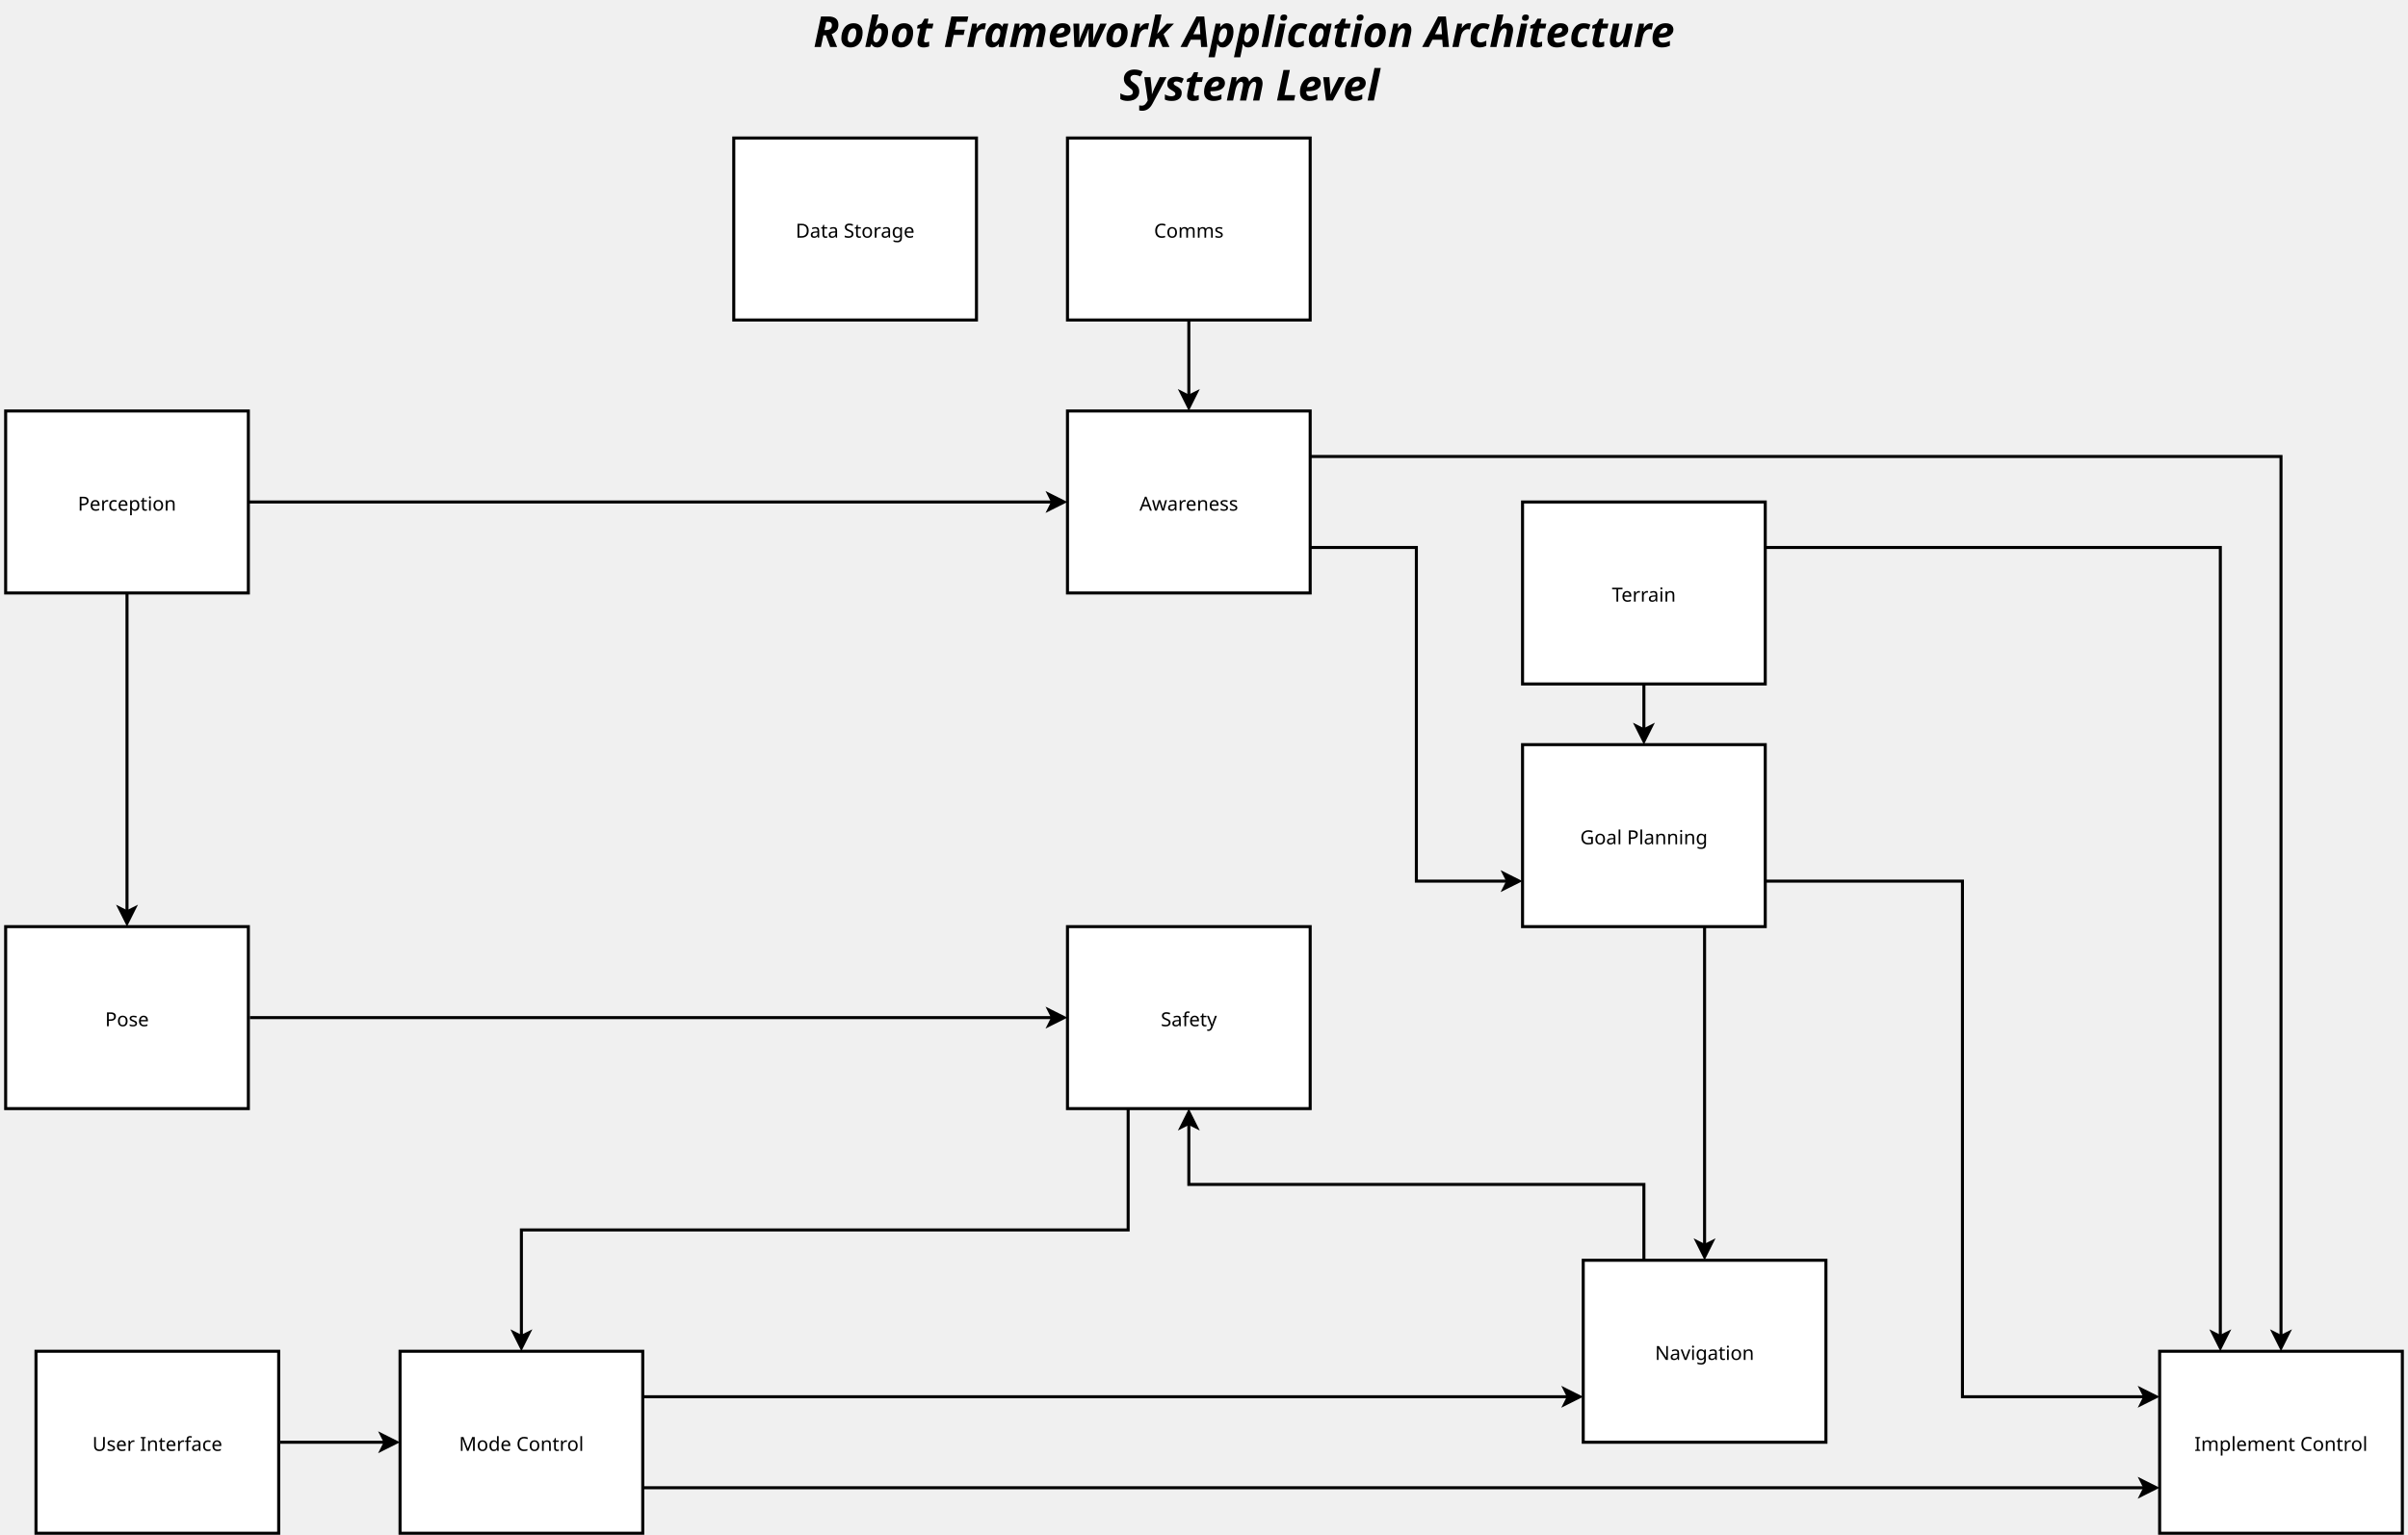
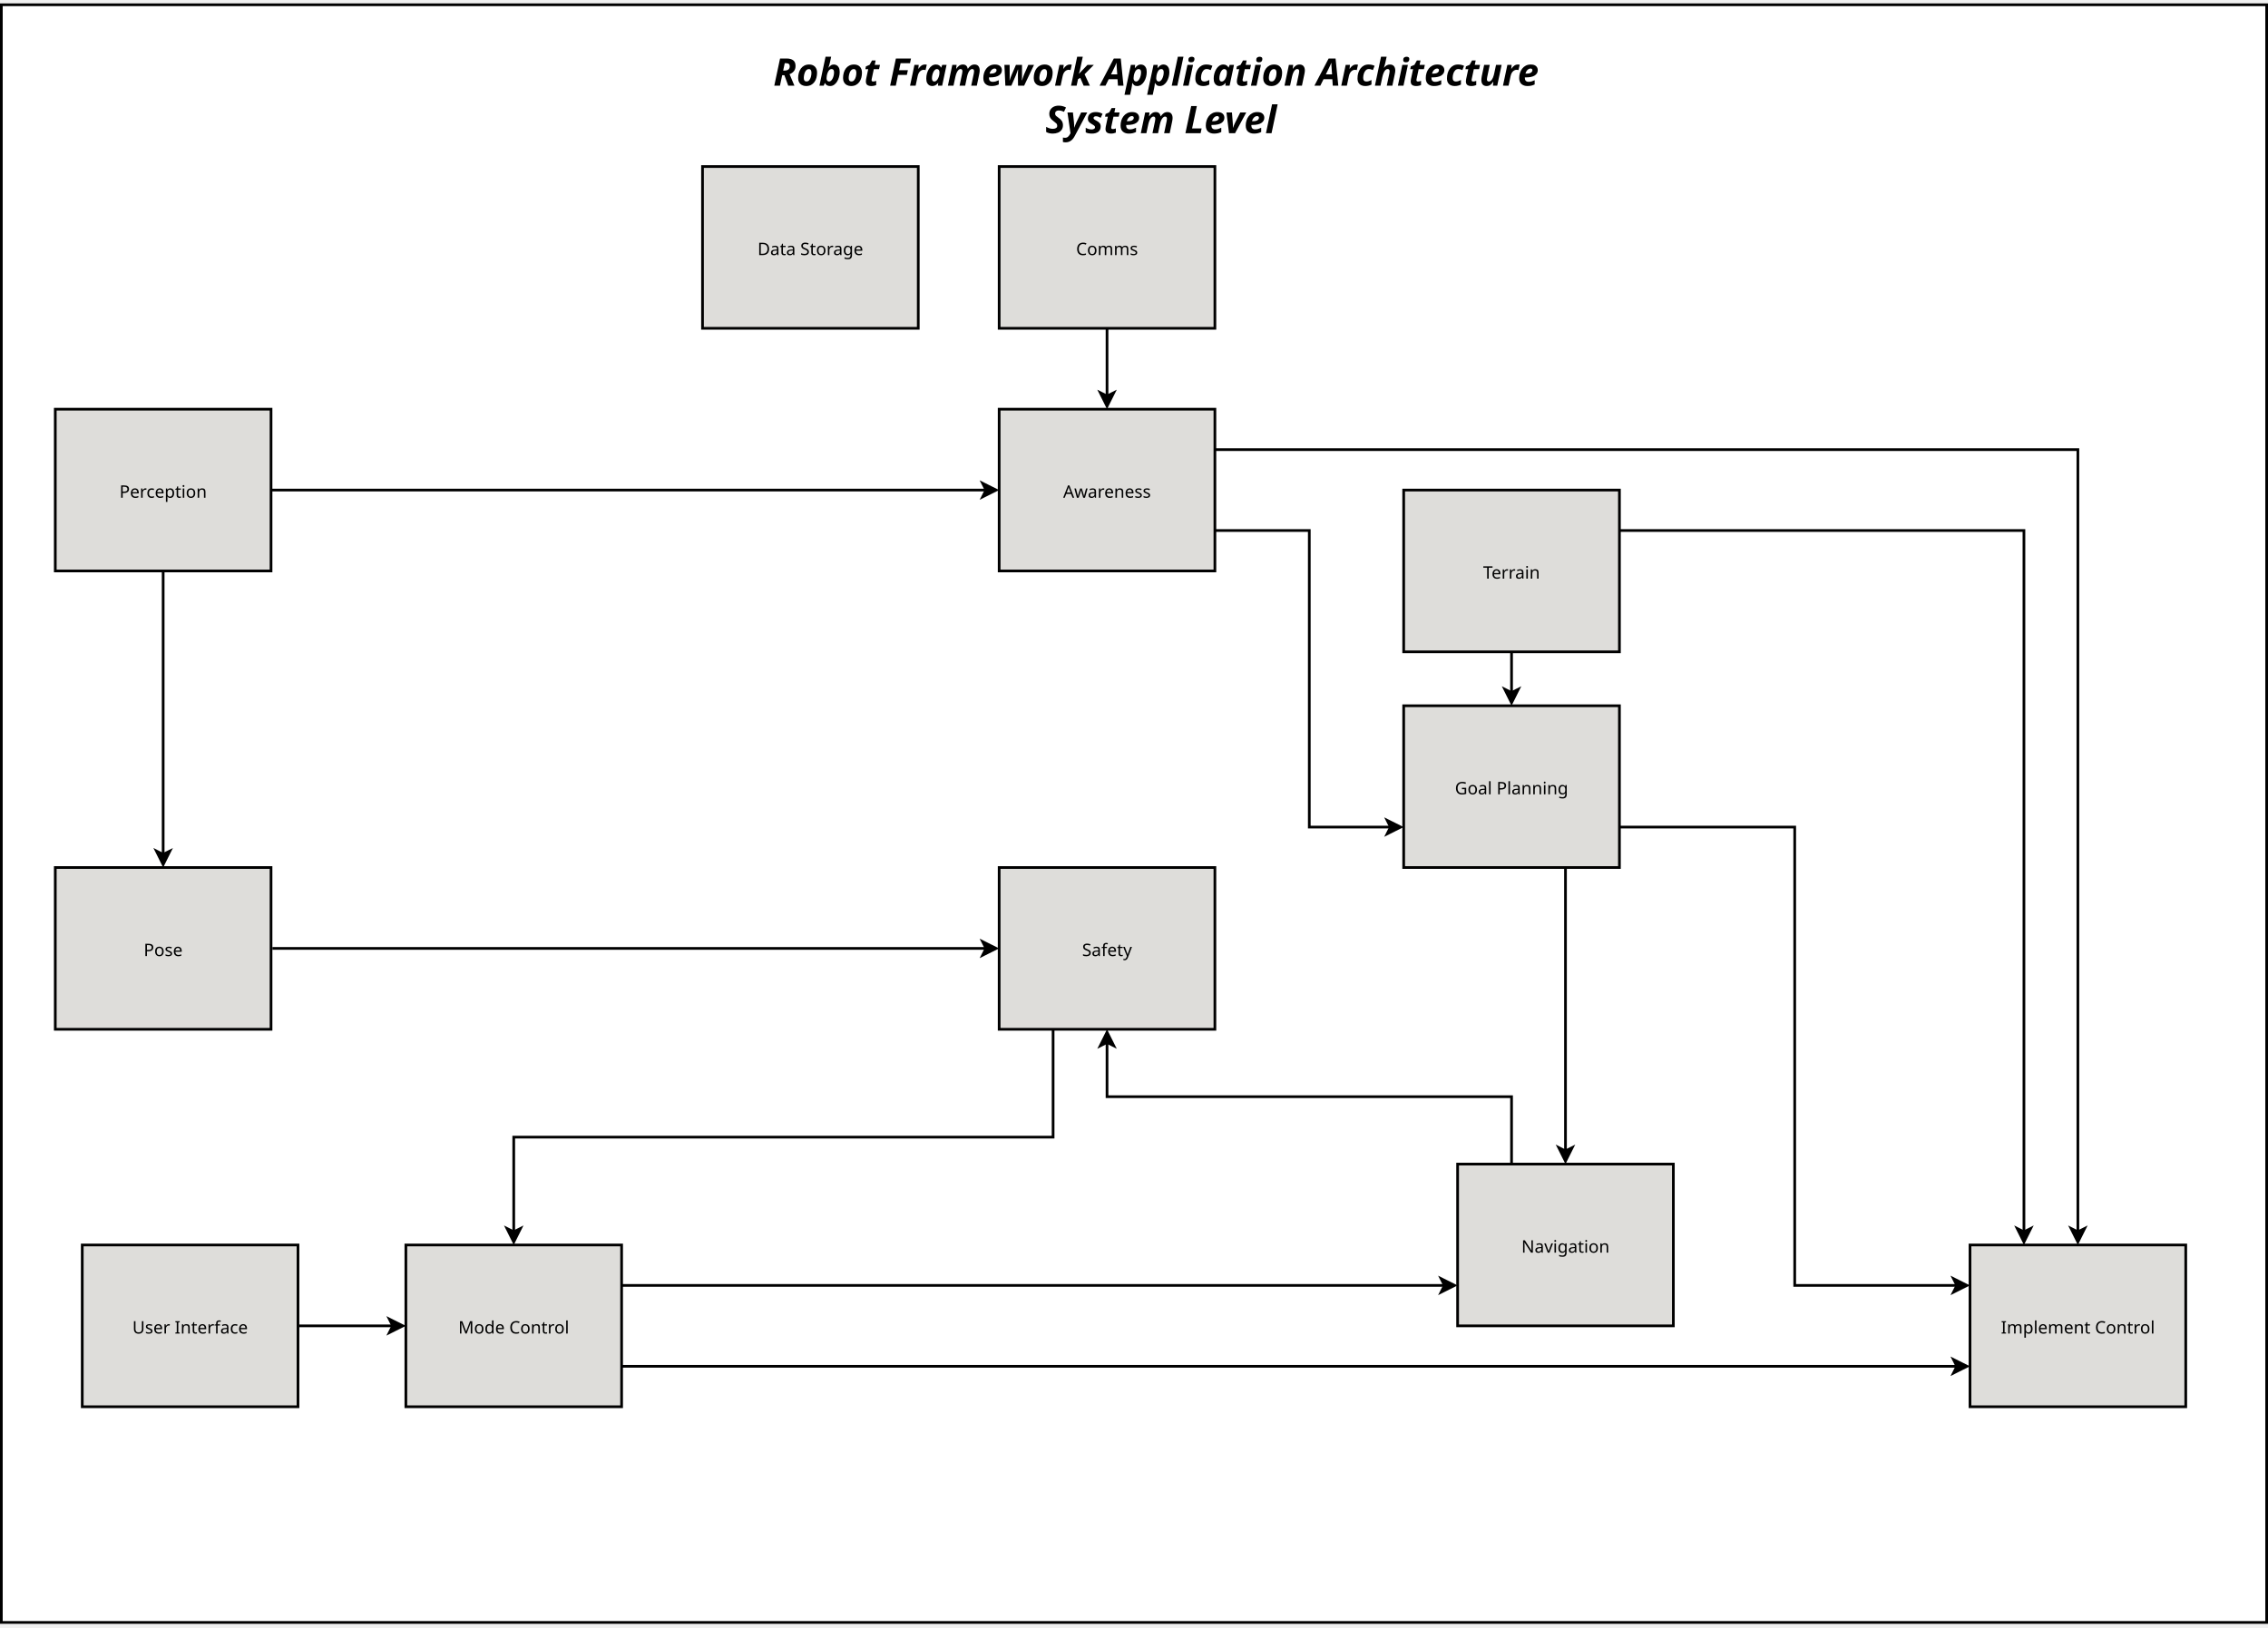
- <svg xmlns="http://www.w3.org/2000/svg" width="80cm" height="51cm" viewBox="-361 -11 1582 1012">
+ <svg xmlns="http://www.w3.org/2000/svg" width="85cm" height="61cm" viewBox="-401 -41 1682 1202">
+   <defs />
  <g id="Background">
+     <rect style="fill: #ffffff; fill-opacity: 1; stroke-opacity: 1; stroke-width: 2; stroke: #000000" x="-400" y="-40" width="1680" height="1200" rx="0" ry="0" />
    <g>
-       <rect style="fill: #ffffff; fill-opacity: 1; stroke-opacity: 1; stroke-width: 2; stroke: #000000" x="-360" y="600" width="160" height="120" rx="0" ry="0" />
+       <rect style="fill: #deddda; fill-opacity: 1; stroke-opacity: 1; stroke-width: 2; stroke: #000000" x="-360" y="600" width="160" height="120" rx="0" ry="0" />
      <text font-size="12.8" style="fill: #000000; fill-opacity: 1; stroke: none;text-anchor:middle;font-family:sans-serif;font-style:normal;font-weight:normal" x="-280" y="665.7">
        <tspan x="-280" y="665.7">Pose</tspan>
      </text>
    </g>
    <text font-size="28.222" style="fill: #000000; fill-opacity: 1; stroke: none;text-anchor:middle;font-family:Sans;font-style:italic;font-weight:700" x="460" y="20">
      <tspan x="460" y="20">Robot Framework Application Architecture</tspan>
      <tspan x="460" y="55.278">System Level</tspan>
    </text>
    <g>
-       <rect style="fill: #ffffff; fill-opacity: 1; stroke-opacity: 1; stroke-width: 2; stroke: #000000" x="-100" y="880" width="160" height="120" rx="0" ry="0" />
+       <rect style="fill: #deddda; fill-opacity: 1; stroke-opacity: 1; stroke-width: 2; stroke: #000000" x="-100" y="880" width="160" height="120" rx="0" ry="0" />
      <text font-size="12.8" style="fill: #000000; fill-opacity: 1; stroke: none;text-anchor:middle;font-family:sans-serif;font-style:normal;font-weight:normal" x="-20" y="945.7">
        <tspan x="-20" y="945.7">Mode Control</tspan>
      </text>
    </g>
    <g>
-       <rect style="fill: #ffffff; fill-opacity: 1; stroke-opacity: 1; stroke-width: 2; stroke: #000000" x="340" y="600" width="160" height="120" rx="0" ry="0" />
+       <rect style="fill: #deddda; fill-opacity: 1; stroke-opacity: 1; stroke-width: 2; stroke: #000000" x="340" y="600" width="160" height="120" rx="0" ry="0" />
      <text font-size="12.8" style="fill: #000000; fill-opacity: 1; stroke: none;text-anchor:middle;font-family:sans-serif;font-style:normal;font-weight:normal" x="420" y="665.7">
        <tspan x="420" y="665.7">Safety</tspan>
      </text>
    </g>
    <g>
-       <rect style="fill: #ffffff; fill-opacity: 1; stroke-opacity: 1; stroke-width: 2; stroke: #000000" x="680" y="820" width="160" height="120" rx="0" ry="0" />
+       <rect style="fill: #deddda; fill-opacity: 1; stroke-opacity: 1; stroke-width: 2; stroke: #000000" x="680" y="820" width="160" height="120" rx="0" ry="0" />
      <text font-size="12.8" style="fill: #000000; fill-opacity: 1; stroke: none;text-anchor:middle;font-family:sans-serif;font-style:normal;font-weight:normal" x="760" y="885.7">
        <tspan x="760" y="885.7">Navigation</tspan>
      </text>
    </g>
    <g>
-       <rect style="fill: #ffffff; fill-opacity: 1; stroke-opacity: 1; stroke-width: 2; stroke: #000000" x="-360" y="260" width="160" height="120" rx="0" ry="0" />
+       <rect style="fill: #deddda; fill-opacity: 1; stroke-opacity: 1; stroke-width: 2; stroke: #000000" x="-360" y="260" width="160" height="120" rx="0" ry="0" />
      <text font-size="12.8" style="fill: #000000; fill-opacity: 1; stroke: none;text-anchor:middle;font-family:sans-serif;font-style:normal;font-weight:normal" x="-280" y="325.7">
        <tspan x="-280" y="325.7">Perception</tspan>
      </text>
    </g>
    <g>
-       <rect style="fill: #ffffff; fill-opacity: 1; stroke-opacity: 1; stroke-width: 2; stroke: #000000" x="340" y="260" width="160" height="120" rx="0" ry="0" />
+       <rect style="fill: #deddda; fill-opacity: 1; stroke-opacity: 1; stroke-width: 2; stroke: #000000" x="340" y="260" width="160" height="120" rx="0" ry="0" />
      <text font-size="12.8" style="fill: #000000; fill-opacity: 1; stroke: none;text-anchor:middle;font-family:sans-serif;font-style:normal;font-weight:normal" x="420" y="325.7">
        <tspan x="420" y="325.7">Awareness</tspan>
      </text>
    </g>
    <g>
-       <rect style="fill: #ffffff; fill-opacity: 1; stroke-opacity: 1; stroke-width: 2; stroke: #000000" x="340" y="80" width="160" height="120" rx="0" ry="0" />
+       <rect style="fill: #deddda; fill-opacity: 1; stroke-opacity: 1; stroke-width: 2; stroke: #000000" x="340" y="80" width="160" height="120" rx="0" ry="0" />
      <text font-size="12.8" style="fill: #000000; fill-opacity: 1; stroke: none;text-anchor:middle;font-family:sans-serif;font-style:normal;font-weight:normal" x="420" y="145.7">
        <tspan x="420" y="145.7">Comms</tspan>
      </text>
    </g>
    <g>
-       <rect style="fill: #ffffff; fill-opacity: 1; stroke-opacity: 1; stroke-width: 2; stroke: #000000" x="1060" y="880" width="160" height="120" rx="0" ry="0" />
+       <rect style="fill: #deddda; fill-opacity: 1; stroke-opacity: 1; stroke-width: 2; stroke: #000000" x="1060" y="880" width="160" height="120" rx="0" ry="0" />
      <text font-size="12.8" style="fill: #000000; fill-opacity: 1; stroke: none;text-anchor:middle;font-family:sans-serif;font-style:normal;font-weight:normal" x="1140" y="945.7">
        <tspan x="1140" y="945.7">Implement Control</tspan>
      </text>
    </g>
    <g>
-       <rect style="fill: #ffffff; fill-opacity: 1; stroke-opacity: 1; stroke-width: 2; stroke: #000000" x="-340" y="880" width="160" height="120" rx="0" ry="0" />
+       <rect style="fill: #deddda; fill-opacity: 1; stroke-opacity: 1; stroke-width: 2; stroke: #000000" x="-340" y="880" width="160" height="120" rx="0" ry="0" />
      <text font-size="12.8" style="fill: #000000; fill-opacity: 1; stroke: none;text-anchor:middle;font-family:sans-serif;font-style:normal;font-weight:normal" x="-260" y="945.7">
        <tspan x="-260" y="945.7">User Interface</tspan>
      </text>
    </g>
    <g>
-       <rect style="fill: #ffffff; fill-opacity: 1; stroke-opacity: 1; stroke-width: 2; stroke: #000000" x="640" y="320" width="160" height="120" rx="0" ry="0" />
+       <rect style="fill: #deddda; fill-opacity: 1; stroke-opacity: 1; stroke-width: 2; stroke: #000000" x="640" y="320" width="160" height="120" rx="0" ry="0" />
      <text font-size="12.8" style="fill: #000000; fill-opacity: 1; stroke: none;text-anchor:middle;font-family:sans-serif;font-style:normal;font-weight:normal" x="720" y="385.7">
        <tspan x="720" y="385.7">Terrain</tspan>
      </text>
    </g>
    <g>
-       <rect style="fill: #ffffff; fill-opacity: 1; stroke-opacity: 1; stroke-width: 2; stroke: #000000" x="120" y="80" width="160" height="120" rx="0" ry="0" />
+       <rect style="fill: #deddda; fill-opacity: 1; stroke-opacity: 1; stroke-width: 2; stroke: #000000" x="120" y="80" width="160" height="120" rx="0" ry="0" />
      <text font-size="12.8" style="fill: #000000; fill-opacity: 1; stroke: none;text-anchor:middle;font-family:sans-serif;font-style:normal;font-weight:normal" x="200" y="145.7">
        <tspan x="200" y="145.7">Data Storage</tspan>
      </text>
    </g>
    <g>
      <polyline style="fill: none; stroke-opacity: 1; stroke-width: 2; stroke: #000000" points="-198.99,660 70.505,660 70.505,660 330.264,660 " />
      <polygon style="fill: #000000; fill-opacity: 1; stroke-opacity: 1; stroke-width: 2; stroke: #000000" fill-rule="evenodd" points="337.764,660 327.764,665 330.264,660 327.764,655 " />
    </g>
    <g>
      <polyline style="fill: none; stroke-opacity: 1; stroke-width: 2; stroke: #000000" points="-200,320 70,320 70,320 330.264,320 " />
      <polygon style="fill: #000000; fill-opacity: 1; stroke-opacity: 1; stroke-width: 2; stroke: #000000" fill-rule="evenodd" points="337.764,320 327.764,325 330.264,320 327.764,315 " />
    </g>
    <g>
      <polyline style="fill: none; stroke-opacity: 1; stroke-width: 2; stroke: #000000" points="420,200 420,230 420,230 420,250.264 " />
      <polygon style="fill: #000000; fill-opacity: 1; stroke-opacity: 1; stroke-width: 2; stroke: #000000" fill-rule="evenodd" points="420,257.764 415,247.764 420,250.264 425,247.764 " />
    </g>
    <g>
      <polyline style="fill: none; stroke-opacity: 1; stroke-width: 2; stroke: #000000" points="800,350 1100,350 1100,870.264 " />
      <polygon style="fill: #000000; fill-opacity: 1; stroke-opacity: 1; stroke-width: 2; stroke: #000000" fill-rule="evenodd" points="1100,877.764 1095,867.764 1100,870.264 1105,867.764 " />
    </g>
    <g>
      <polyline style="fill: none; stroke-opacity: 1; stroke-width: 2; stroke: #000000" points="500,290 1140,290 1140,870.264 " />
      <polygon style="fill: #000000; fill-opacity: 1; stroke-opacity: 1; stroke-width: 2; stroke: #000000" fill-rule="evenodd" points="1140,877.764 1135,867.764 1140,870.264 1145,867.764 " />
    </g>
    <g>
      <polyline style="fill: none; stroke-opacity: 1; stroke-width: 2; stroke: #000000" points="380,720 380,800 -20,800 -20,870.264 " />
      <polygon style="fill: #000000; fill-opacity: 1; stroke-opacity: 1; stroke-width: 2; stroke: #000000" fill-rule="evenodd" points="-20,877.764 -25,867.764 -20,870.264 -15,867.764 " />
    </g>
    <g>
      <polyline style="fill: none; stroke-opacity: 1; stroke-width: 2; stroke: #000000" points="60,910 370,910 370,910 670.264,910 " />
      <polygon style="fill: #000000; fill-opacity: 1; stroke-opacity: 1; stroke-width: 2; stroke: #000000" fill-rule="evenodd" points="677.764,910 667.764,915 670.264,910 667.764,905 " />
    </g>
    <g>
      <polyline style="fill: none; stroke-opacity: 1; stroke-width: 2; stroke: #000000" points="60,970 560,970 560,970 1050.26,970 " />
      <polygon style="fill: #000000; fill-opacity: 1; stroke-opacity: 1; stroke-width: 2; stroke: #000000" fill-rule="evenodd" points="1057.76,970 1047.76,975 1050.26,970 1047.76,965 " />
    </g>
    <g>
      <polyline style="fill: none; stroke-opacity: 1; stroke-width: 2; stroke: #000000" points="-178.99,940 -139.495,940 -139.495,940 -109.736,940 " />
      <polygon style="fill: #000000; fill-opacity: 1; stroke-opacity: 1; stroke-width: 2; stroke: #000000" fill-rule="evenodd" points="-102.236,940 -112.236,945 -109.736,940 -112.236,935 " />
    </g>
    <g>
-       <rect style="fill: #ffffff; fill-opacity: 1; stroke-opacity: 1; stroke-width: 2; stroke: #000000" x="640" y="480" width="160" height="120" rx="0" ry="0" />
+       <rect style="fill: #deddda; fill-opacity: 1; stroke-opacity: 1; stroke-width: 2; stroke: #000000" x="640" y="480" width="160" height="120" rx="0" ry="0" />
      <text font-size="12.8" style="fill: #000000; fill-opacity: 1; stroke: none;text-anchor:middle;font-family:sans-serif;font-style:normal;font-weight:normal" x="720" y="545.7">
        <tspan x="720" y="545.7">Goal Planning</tspan>
      </text>
    </g>
    <g>
      <polyline style="fill: none; stroke-opacity: 1; stroke-width: 2; stroke: #000000" points="760,600 760,710 760,710 760,810.264 " />
      <polygon style="fill: #000000; fill-opacity: 1; stroke-opacity: 1; stroke-width: 2; stroke: #000000" fill-rule="evenodd" points="760,817.764 755,807.764 760,810.264 765,807.764 " />
    </g>
    <g>
      <polyline style="fill: none; stroke-opacity: 1; stroke-width: 2; stroke: #000000" points="800,570 930,570 930,910 1050.26,910 " />
      <polygon style="fill: #000000; fill-opacity: 1; stroke-opacity: 1; stroke-width: 2; stroke: #000000" fill-rule="evenodd" points="1057.76,910 1047.76,915 1050.26,910 1047.76,905 " />
    </g>
    <g>
      <polyline style="fill: none; stroke-opacity: 1; stroke-width: 2; stroke: #000000" points="720,440 720,460 720,460 720,470.264 " />
      <polygon style="fill: #000000; fill-opacity: 1; stroke-opacity: 1; stroke-width: 2; stroke: #000000" fill-rule="evenodd" points="720,477.764 715,467.764 720,470.264 725,467.764 " />
    </g>
    <g>
      <polyline style="fill: none; stroke-opacity: 1; stroke-width: 2; stroke: #000000" points="500,350 570,350 570,570 630.264,570 " />
      <polygon style="fill: #000000; fill-opacity: 1; stroke-opacity: 1; stroke-width: 2; stroke: #000000" fill-rule="evenodd" points="637.764,570 627.764,575 630.264,570 627.764,565 " />
    </g>
    <g>
      <polyline style="fill: none; stroke-opacity: 1; stroke-width: 2; stroke: #000000" points="720,820 720,770 420,770 420,729.736 " />
      <polygon style="fill: #000000; fill-opacity: 1; stroke-opacity: 1; stroke-width: 2; stroke: #000000" fill-rule="evenodd" points="420,722.236 425,732.236 420,729.736 415,732.236 " />
    </g>
    <g>
      <polyline style="fill: none; stroke-opacity: 1; stroke-width: 2; stroke: #000000" points="-280,380 -280,490 -280,490 -280,590.264 " />
      <polygon style="fill: #000000; fill-opacity: 1; stroke-opacity: 1; stroke-width: 2; stroke: #000000" fill-rule="evenodd" points="-280,597.764 -285,587.764 -280,590.264 -275,587.764 " />
    </g>
  </g>
</svg>
